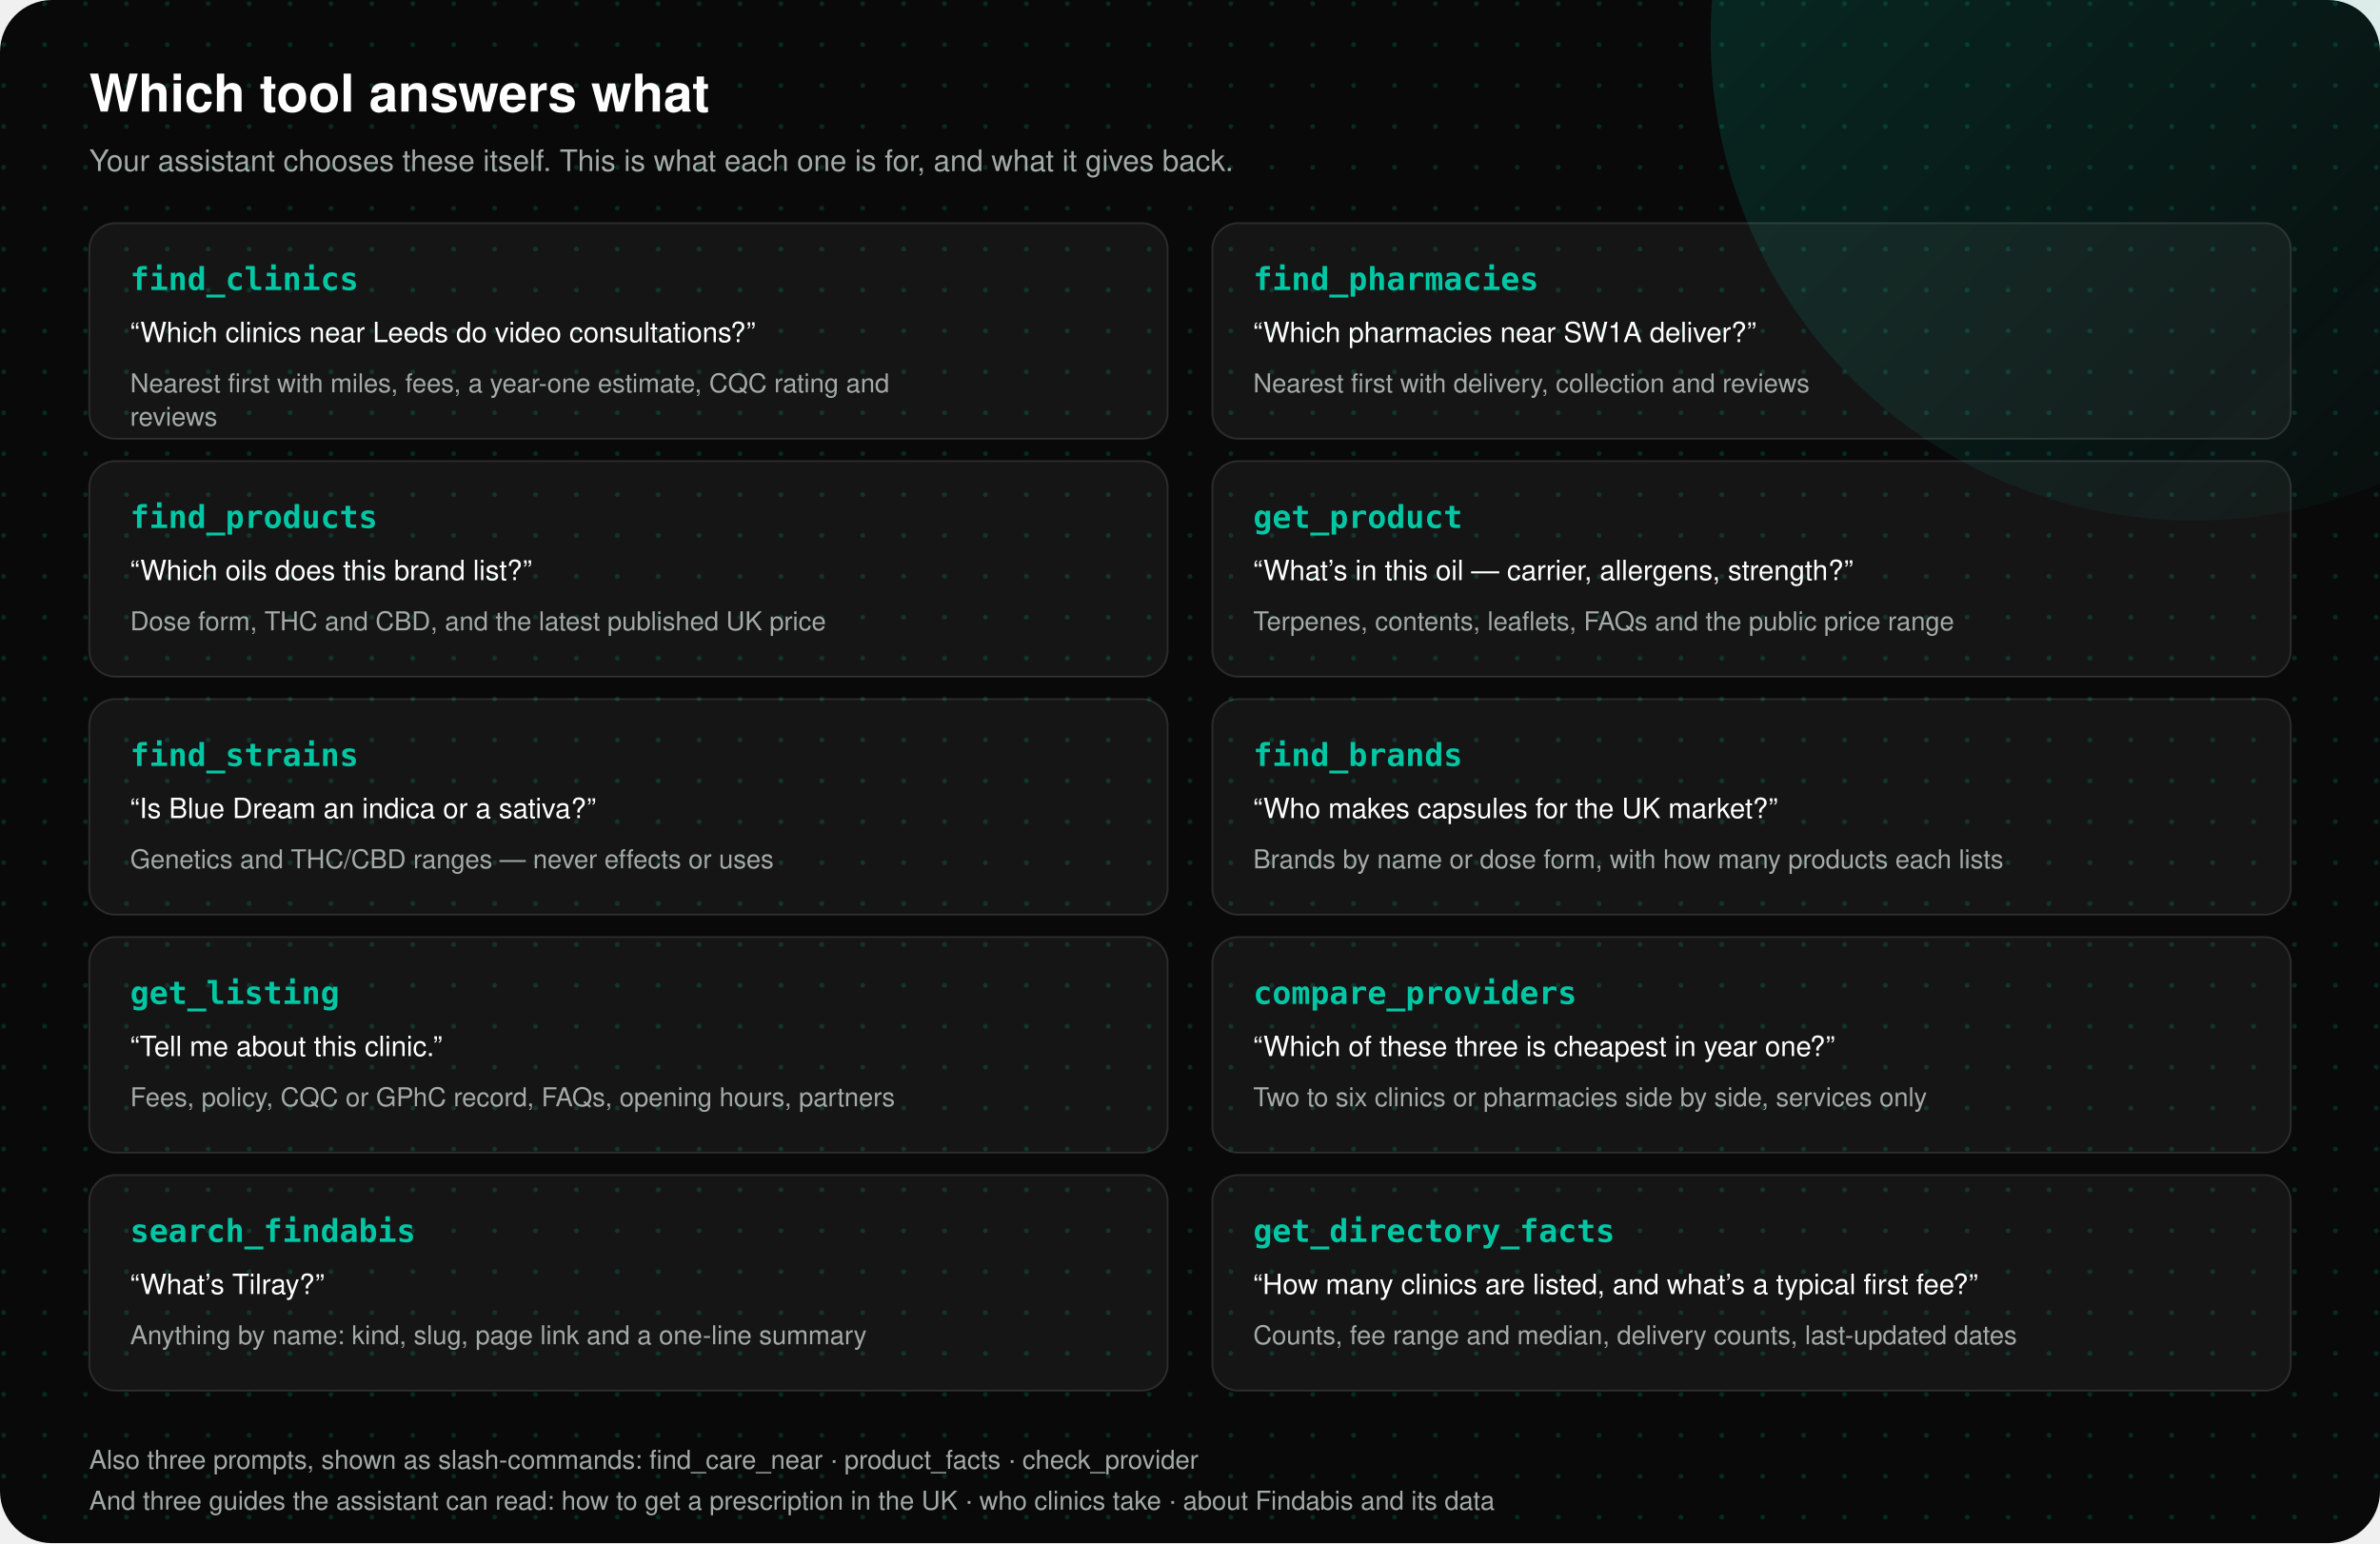
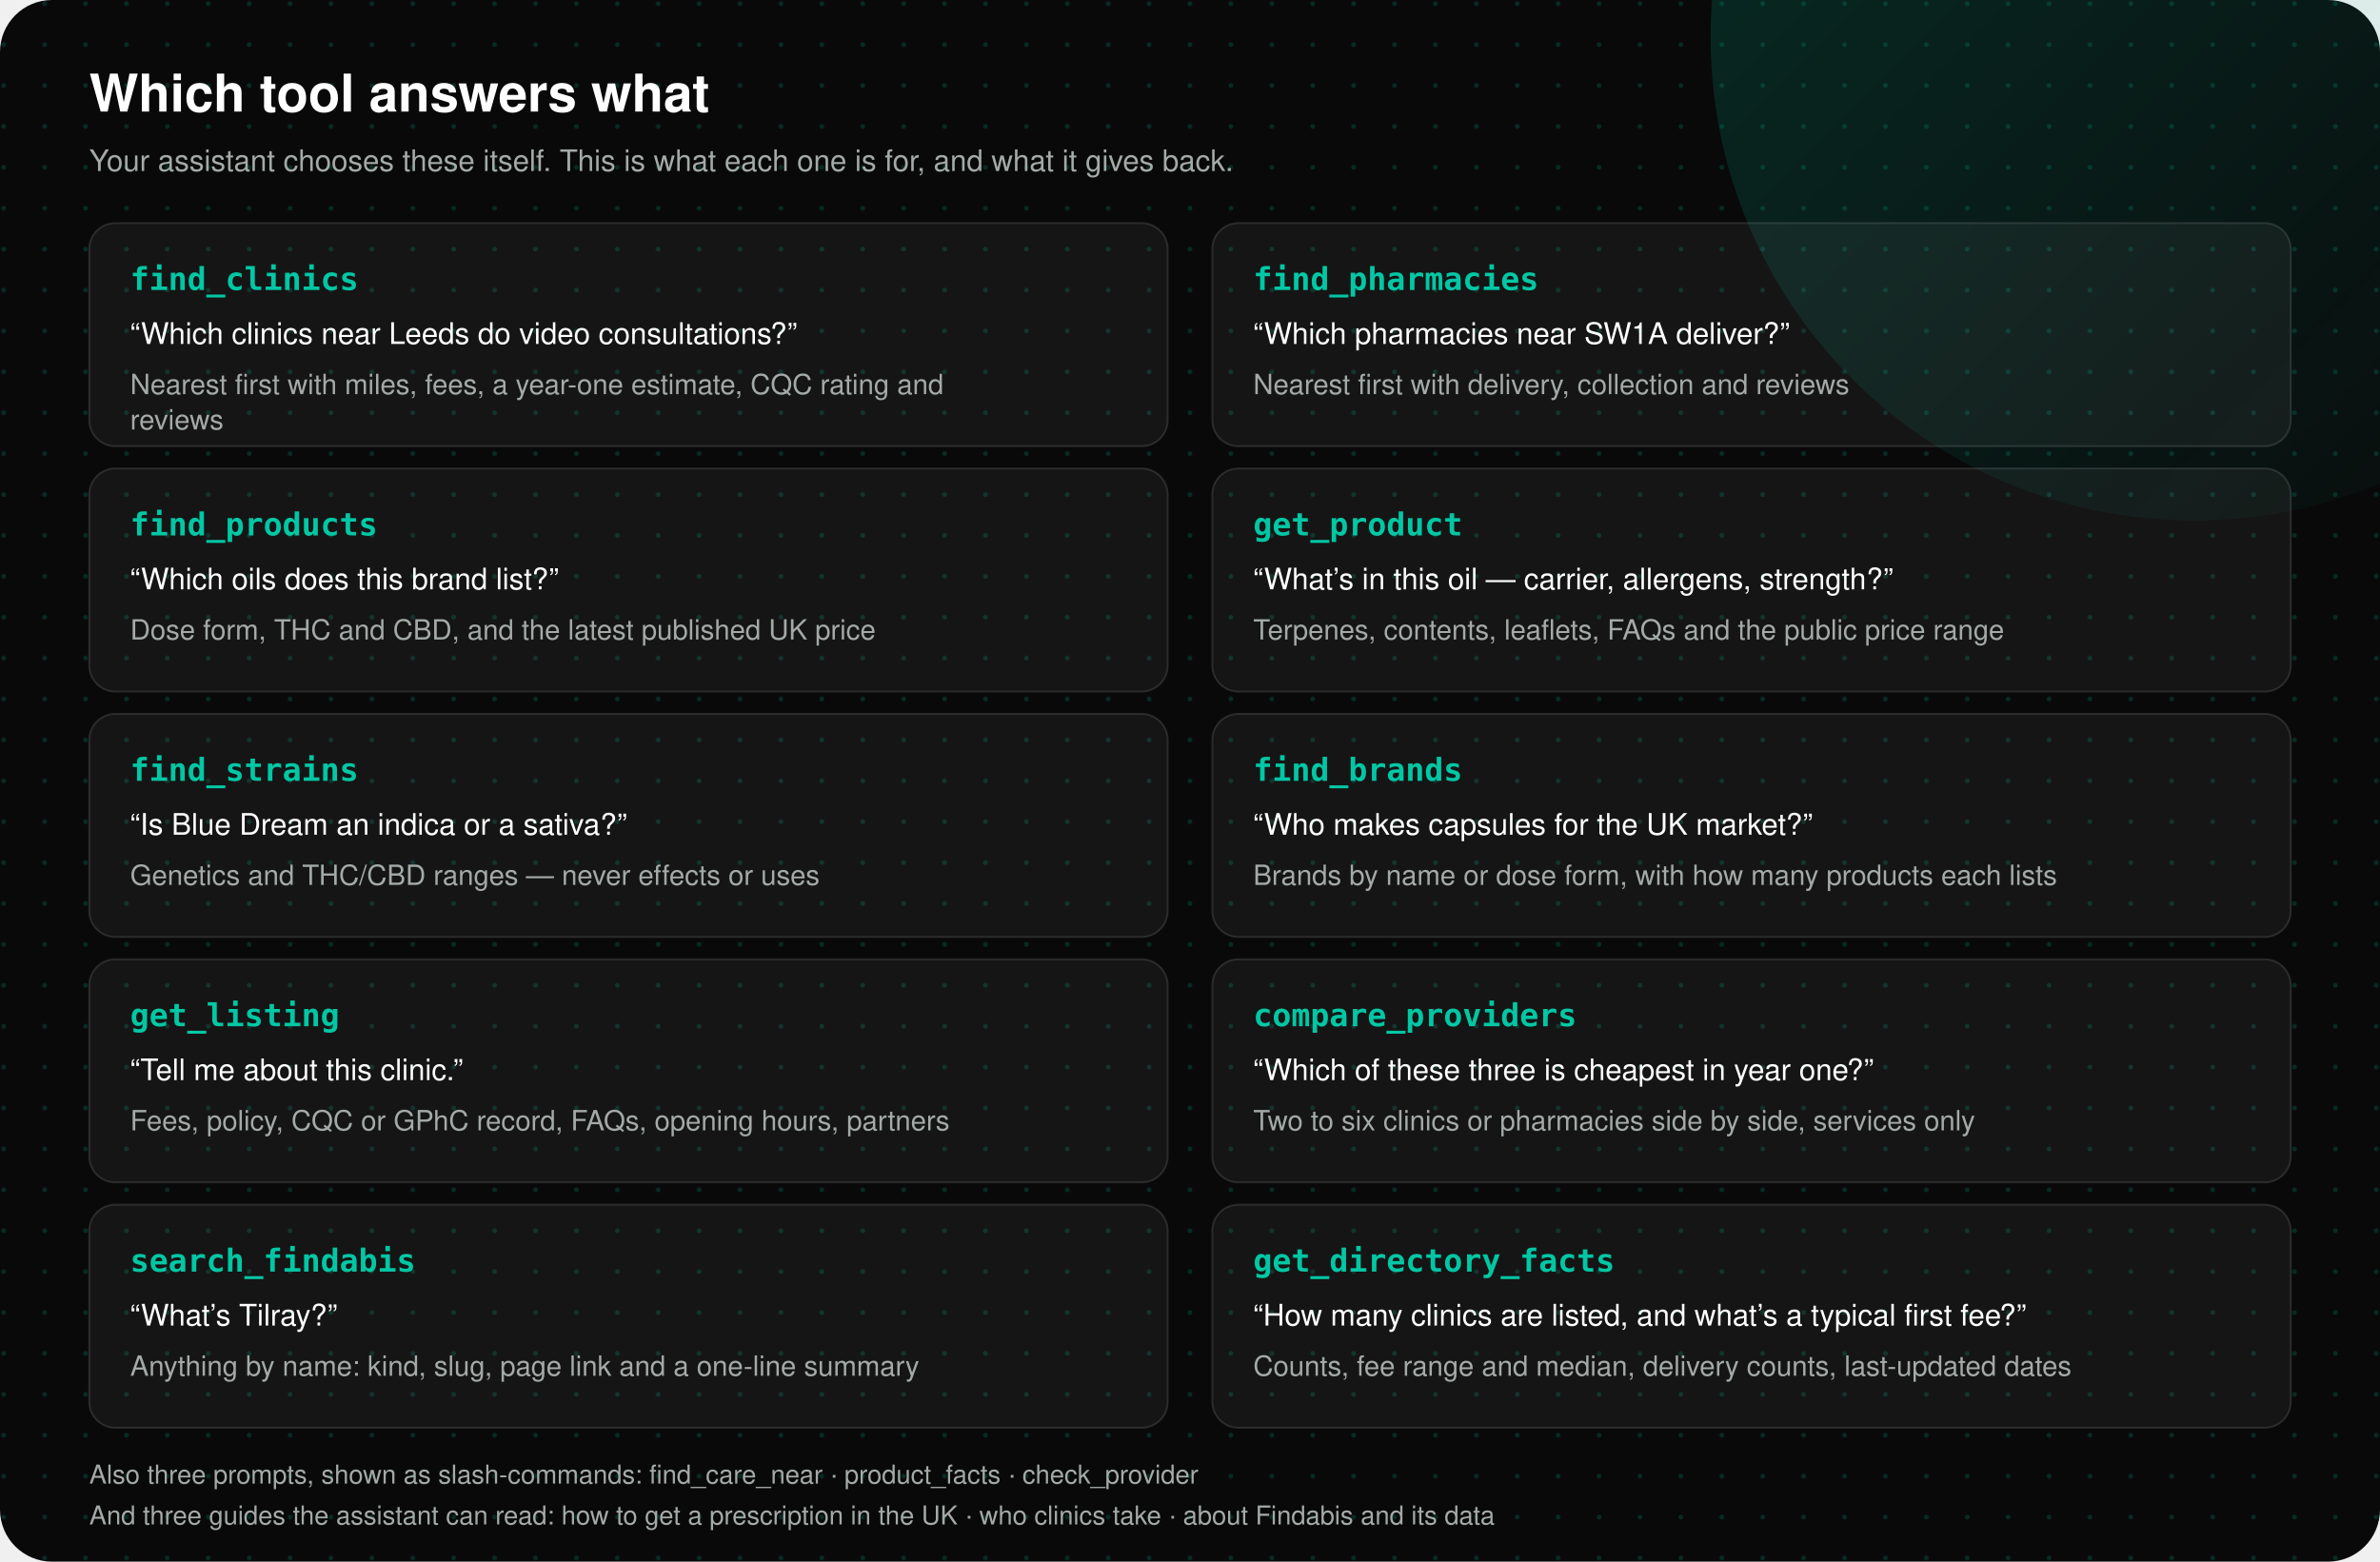
- <svg xmlns="http://www.w3.org/2000/svg" viewBox="0 0 1280 830" width="1280" height="830" role="img" aria-label="The ten Findabis tools, each with the question it answers and what it returns">
+ <svg xmlns="http://www.w3.org/2000/svg" viewBox="0 0 1280 840" width="1280" height="840" role="img" aria-label="The ten Findabis tools, each with the question it answers and what it returns">
  <defs>
    <linearGradient gradientUnits="userSpaceOnUse" id="gem0" x1="7" x2="11" y1="15.5" y2="12">
      <stop stop-color="#08B962" />
      <stop offset="1" stop-color="#08B962" stop-opacity="0" />
    </linearGradient>
    <linearGradient gradientUnits="userSpaceOnUse" id="gem1" x1="8" x2="11.5" y1="5.5" y2="11">
      <stop stop-color="#F94543" />
      <stop offset="1" stop-color="#F94543" stop-opacity="0" />
    </linearGradient>
    <linearGradient gradientUnits="userSpaceOnUse" id="gem2" x1="3.5" x2="17.5" y1="13.5" y2="12">
      <stop stop-color="#FABC12" />
      <stop offset=".46" stop-color="#FABC12" stop-opacity="0" />
    </linearGradient>
    <symbol id="claude" viewBox="0 0 24 24">
      <path d="M4.709 15.955l4.72-2.647.08-.23-.08-.128H9.2l-.79-.048-2.698-.073-2.339-.097-2.266-.122-.571-.121L0 11.784l.055-.352.48-.321.686.06 1.52.103 2.278.158 1.652.097 2.449.255h.389l.055-.157-.134-.098-.103-.097-2.358-1.596-2.552-1.688-1.336-.972-.724-.491-.364-.462-.158-1.008.656-.722.881.06.225.061.893.686 1.908 1.476 2.491 1.833.365.304.145-.103.019-.073-.164-.274-1.355-2.446-1.446-2.49-.644-1.032-.17-.619a2.97 2.97 0 01-.104-.729L6.283.134 6.696 0l.996.134.42.364.62 1.414 1.002 2.229 1.555 3.03.456.898.243.832.091.255h.158V9.01l.128-1.706.237-2.095.23-2.695.08-.76.376-.91.747-.492.584.28.48.685-.067.444-.286 1.851-.559 2.903-.364 1.942h.212l.243-.242.985-1.306 1.652-2.064.73-.82.85-.904.547-.431h1.033l.76 1.129-.34 1.166-1.064 1.347-.881 1.142-1.264 1.7-.79 1.36.073.11.188-.02 2.856-.606 1.543-.28 1.841-.315.833.388.091.395-.328.807-1.969.486-2.309.462-3.439.813-.042.03.049.061 1.549.146.662.036h1.622l3.02.225.79.522.474.638-.079.485-1.215.62-1.64-.389-3.829-.91-1.312-.329h-.182v.11l1.093 1.068 2.006 1.81 2.509 2.33.127.578-.322.455-.34-.049-2.205-1.657-.851-.747-1.926-1.62h-.128v.17l.444.649 2.345 3.521.122 1.08-.17.353-.608.213-.668-.122-1.374-1.925-1.415-2.167-1.143-1.943-.14.08-.674 7.254-.316.37-.729.28-.607-.461-.322-.747.322-1.476.389-1.924.315-1.53.286-1.9.17-.632-.012-.042-.14.018-1.434 1.967-2.18 2.945-1.726 1.845-.414.164-.717-.37.067-.662.401-.589 2.388-3.036 1.44-1.882.93-1.086-.006-.158h-.055L4.132 18.56l-1.13.146-.487-.456.061-.746.231-.243 1.908-1.312-.006.006z" fill="#D97757" />
    </symbol>
    <symbol id="openai" viewBox="0 0 24 24">
      <g fill-rule="evenodd">
        <path d="M9.205 8.658v-2.26c0-.19.072-.333.238-.428l4.543-2.616c.619-.357 1.356-.523 2.117-.523 2.854 0 4.662 2.212 4.662 4.566 0 .167 0 .357-.024.547l-4.71-2.759a.797.797 0 00-.856 0l-5.97 3.473zm10.609 8.8V12.06c0-.333-.143-.57-.429-.737l-5.97-3.473 1.95-1.118a.433.433 0 01.476 0l4.543 2.617c1.309.76 2.189 2.378 2.189 3.948 0 1.808-1.07 3.473-2.76 4.163zM7.802 12.703l-1.95-1.142c-.167-.095-.239-.238-.239-.428V5.899c0-2.545 1.95-4.472 4.591-4.472 1 0 1.927.333 2.712.928L8.23 5.067c-.285.166-.428.404-.428.737v6.898zM12 15.128l-2.795-1.57v-3.33L12 8.658l2.795 1.57v3.33L12 15.128zm1.796 7.23c-1 0-1.927-.332-2.712-.927l4.686-2.712c.285-.166.428-.404.428-.737v-6.898l1.974 1.142c.167.095.238.238.238.428v5.233c0 2.545-1.974 4.472-4.614 4.472zm-5.637-5.303l-4.544-2.617c-1.308-.761-2.188-2.378-2.188-3.948A4.482 4.482 0 014.21 6.327v5.423c0 .333.143.571.428.738l5.947 3.449-1.95 1.118a.432.432 0 01-.476 0zm-.262 3.9c-2.688 0-4.662-2.021-4.662-4.519 0-.19.024-.38.047-.57l4.686 2.71c.286.167.571.167.856 0l5.97-3.448v2.26c0 .19-.07.333-.237.428l-4.543 2.616c-.619.357-1.356.523-2.117.523zm5.899 2.83a5.947 5.947 0 005.827-4.756C22.287 18.339 24 15.84 24 13.296c0-1.665-.713-3.282-1.998-4.448.119-.5.19-.999.19-1.498 0-3.401-2.759-5.947-5.946-5.947-.642 0-1.26.095-1.88.31A5.962 5.962 0 0010.205 0a5.947 5.947 0 00-5.827 4.757C1.713 5.447 0 7.945 0 10.49c0 1.666.713 3.283 1.998 4.448-.119.5-.19 1-.19 1.499 0 3.401 2.759 5.946 5.946 5.946.642 0 1.26-.095 1.88-.309a5.96 5.96 0 004.162 1.713z" />
      </g>
    </symbol>
    <symbol id="gemini" viewBox="0 0 24 24">
      <path d="M20.616 10.835a14.147 14.147 0 01-4.45-3.001 14.111 14.111 0 01-3.678-6.452.503.503 0 00-.975 0 14.134 14.134 0 01-3.679 6.452 14.155 14.155 0 01-4.45 3.001c-.65.28-1.318.505-2.002.678a.502.502 0 000 .975c.684.172 1.35.397 2.002.677a14.147 14.147 0 014.45 3.001 14.112 14.112 0 013.679 6.453.502.502 0 00.975 0c.172-.685.397-1.351.677-2.003a14.145 14.145 0 013.001-4.45 14.113 14.113 0 016.453-3.678.503.503 0 000-.975 13.245 13.245 0 01-2.003-.678z" fill="#3186FF" />
      <path d="M20.616 10.835a14.147 14.147 0 01-4.45-3.001 14.111 14.111 0 01-3.678-6.452.503.503 0 00-.975 0 14.134 14.134 0 01-3.679 6.452 14.155 14.155 0 01-4.45 3.001c-.65.28-1.318.505-2.002.678a.502.502 0 000 .975c.684.172 1.35.397 2.002.677a14.147 14.147 0 014.45 3.001 14.112 14.112 0 013.679 6.453.502.502 0 00.975 0c.172-.685.397-1.351.677-2.003a14.145 14.145 0 013.001-4.45 14.113 14.113 0 016.453-3.678.503.503 0 000-.975 13.245 13.245 0 01-2.003-.678z" fill="url(#gem0)" />
      <path d="M20.616 10.835a14.147 14.147 0 01-4.45-3.001 14.111 14.111 0 01-3.678-6.452.503.503 0 00-.975 0 14.134 14.134 0 01-3.679 6.452 14.155 14.155 0 01-4.45 3.001c-.65.28-1.318.505-2.002.678a.502.502 0 000 .975c.684.172 1.35.397 2.002.677a14.147 14.147 0 014.45 3.001 14.112 14.112 0 013.679 6.453.502.502 0 00.975 0c.172-.685.397-1.351.677-2.003a14.145 14.145 0 013.001-4.45 14.113 14.113 0 016.453-3.678.503.503 0 000-.975 13.245 13.245 0 01-2.003-.678z" fill="url(#gem1)" />
      <path d="M20.616 10.835a14.147 14.147 0 01-4.45-3.001 14.111 14.111 0 01-3.678-6.452.503.503 0 00-.975 0 14.134 14.134 0 01-3.679 6.452 14.155 14.155 0 01-4.45 3.001c-.65.28-1.318.505-2.002.678a.502.502 0 000 .975c.684.172 1.35.397 2.002.677a14.147 14.147 0 014.45 3.001 14.112 14.112 0 013.679 6.453.502.502 0 00.975 0c.172-.685.397-1.351.677-2.003a14.145 14.145 0 013.001-4.45 14.113 14.113 0 016.453-3.678.503.503 0 000-.975 13.245 13.245 0 01-2.003-.678z" fill="url(#gem2)" />
    </symbol>
    <symbol id="copilot" viewBox="0 0 24 24">
      <g fill-rule="evenodd">
        <path d="M19.245 5.364c1.322 1.36 1.877 3.216 2.11 5.817.622 0 1.2.135 1.592.654l.73.964c.21.278.323.61.323.955v2.62c0 .339-.173.669-.453.868C20.239 19.602 16.157 21.5 12 21.5c-4.6 0-9.205-2.583-11.547-4.258-.28-.2-.452-.53-.453-.868v-2.62c0-.345.113-.679.321-.956l.73-.963c.392-.517.974-.654 1.593-.654l.029-.297c.25-2.446.81-4.213 2.082-5.52 2.461-2.54 5.71-2.851 7.146-2.864h.198c1.436.013 4.685.323 7.146 2.864zm-7.244 4.328c-.284 0-.613.016-.962.05-.123.447-.305.85-.57 1.108-1.05 1.023-2.316 1.18-2.994 1.18-.638 0-1.306-.13-1.851-.464-.516.165-1.012.403-1.044.996a65.882 65.882 0 00-.063 2.884l-.002.48c-.002.563-.005 1.126-.013 1.69.002.326.204.63.51.765 2.482 1.102 4.83 1.657 6.99 1.657 2.156 0 4.504-.555 6.985-1.657a.854.854 0 00.51-.766c.03-1.682.006-3.372-.076-5.053-.031-.596-.528-.83-1.046-.996-.546.333-1.212.464-1.85.464-.677 0-1.942-.157-2.993-1.18-.266-.258-.447-.661-.57-1.108-.32-.032-.64-.049-.96-.05zm-2.525 4.013c.539 0 .976.426.976.95v1.753c0 .525-.437.95-.976.95a.964.964 0 01-.976-.95v-1.752c0-.525.437-.951.976-.951zm5 0c.539 0 .976.426.976.95v1.753c0 .525-.437.95-.976.95a.964.964 0 01-.976-.95v-1.752c0-.525.437-.951.976-.951zM7.635 5.087c-1.05.102-1.935.438-2.385.906-.975 1.037-.765 3.668-.21 4.224.405.394 1.17.657 1.995.657h.09c.649-.013 1.785-.176 2.73-1.11.435-.41.705-1.433.675-2.47-.03-.834-.27-1.52-.63-1.813-.39-.336-1.275-.482-2.265-.394zm6.465.394c-.36.292-.6.98-.63 1.813-.03 1.037.24 2.06.675 2.47.968.957 2.136 1.104 2.776 1.11h.044c.825 0 1.59-.263 1.995-.657.555-.556.765-3.187-.21-4.224-.45-.468-1.335-.804-2.385-.906-.99-.088-1.875.058-2.265.394zM12 7.615c-.24 0-.525.015-.84.044.03.16.045.336.06.526l-.001.159a2.94 2.94 0 01-.014.25c.225-.022.425-.027.612-.028h.366c.187 0 .387.006.612.028-.015-.146-.015-.277-.015-.409.015-.19.03-.365.06-.526a9.29 9.29 0 00-.84-.044z" />
      </g>
    </symbol>
    <symbol id="cursor" viewBox="0 0 24 24">
      <g fill-rule="evenodd">
        <path d="M22.106 5.68L12.5.135a.998.998 0 00-.998 0L1.893 5.68a.84.84 0 00-.419.726v11.186c0 .3.16.577.42.727l9.607 5.547a.999.999 0 00.998 0l9.608-5.547a.84.84 0 00.42-.727V6.407a.84.84 0 00-.42-.726zm-.603 1.176L12.228 22.92c-.063.108-.228.064-.228-.061V12.34a.59.59 0 00-.295-.51l-9.11-5.26c-.107-.062-.063-.228.062-.228h18.55c.264 0 .428.286.296.514z" />
      </g>
    </symbol>
    <symbol id="mcp" viewBox="0 0 24 24">
      <g fill-rule="evenodd">
        <path d="M15.688 2.343a2.588 2.588 0 00-3.61 0l-9.626 9.44a.863.863 0 01-1.203 0 .823.823 0 010-1.18l9.626-9.44a4.313 4.313 0 016.016 0 4.116 4.116 0 011.204 3.54 4.3 4.3 0 013.609 1.18l.05.05a4.115 4.115 0 010 5.9l-8.706 8.537a.274.274 0 000 .393l1.788 1.754a.823.823 0 010 1.18.863.863 0 01-1.203 0l-1.788-1.753a1.92 1.92 0 010-2.754l8.706-8.538a2.47 2.47 0 000-3.54l-.05-.049a2.588 2.588 0 00-3.607-.003l-7.172 7.034-.002.002-.098.097a.863.863 0 01-1.204 0 .823.823 0 010-1.18l7.273-7.133a2.47 2.47 0 00-.003-3.537z" />
        <path d="M14.485 4.703a.823.823 0 000-1.18.863.863 0 00-1.204 0l-7.119 6.982a4.115 4.115 0 000 5.9 4.314 4.314 0 006.016 0l7.12-6.982a.823.823 0 000-1.18.863.863 0 00-1.204 0l-7.119 6.982a2.588 2.588 0 01-3.61 0 2.47 2.47 0 010-3.54l7.12-6.982z" />
      </g>
    </symbol>
    <symbol id="fb" viewBox="0 0 563.95 557.57">
      <path d="M534.72,557.57H29.23A29.24,29.24,0,0,1,3.15,515.14L255.89,16a29.24,29.24,0,0,1,52.16,0L560.8,515.14a29.24,29.24,0,0,1-26.08,42.43ZM76.79,499.12H487.16L282,93.93Z" />
      <rect x="186.25" y="274.42" width="58.47" height="271.33" transform="translate(-173.33 158.23) rotate(-29.35)" />
      <rect x="210.66" y="380.86" width="271.33" height="58.47" transform="translate(-180.88 510.94) rotate(-60.65)" />
    </symbol>
    <pattern id="dots" width="22" height="22" patternUnits="userSpaceOnUse">
      <circle cx="2" cy="2" r="1.3" fill="#01c7a4" fill-opacity=".18" />
    </pattern>
    <linearGradient id="glow" x1="0" y1="0" x2="1" y2="1">
      <stop offset="0" stop-color="#01c7a4" stop-opacity=".2" />
      <stop offset="1" stop-color="#01c7a4" stop-opacity="0" />
    </linearGradient>
    <marker id="arr" viewBox="0 0 10 10" refX="9" refY="5" markerWidth="7" markerHeight="7" orient="auto">
      <path d="M0 0L10 5L0 10z" fill="#ffffff" fill-opacity="0.58" />
    </marker>
    <marker id="arrT" viewBox="0 0 10 10" refX="9" refY="5" markerWidth="7" markerHeight="7" orient="auto">
      <path d="M0 0L10 5L0 10z" fill="#01c7a4" />
    </marker>
  </defs>
-   <rect width="1280" height="830" rx="28" fill="#090909" />
-   <rect width="1280" height="830" rx="28" fill="url(#dots)" />
+   <rect width="1280" height="840" rx="28" fill="#090909" />
+   <rect width="1280" height="840" rx="28" fill="url(#dots)" />
  <circle cx="1180" cy="20" r="260" fill="url(#glow)" />
  <text x="48" y="60" font-size="28" fill="#ffffff" text-anchor="start" font-family="-apple-system,'Segoe UI',Helvetica,Arial,sans-serif" font-weight="700">Which tool answers what</text>
  <text x="48" y="92" font-size="16" fill="#a3aaa7" text-anchor="start" font-family="-apple-system,'Segoe UI',Helvetica,Arial,sans-serif">Your assistant chooses these itself. This is what each one is for, and what it gives back.</text>
-   <rect x="48" y="120" width="580" height="116" rx="14" fill="#ffffff" fill-opacity="0.05" stroke="#ffffff" stroke-width="1" stroke-opacity="0.12" />
+   <rect x="48" y="120" width="580" height="120" rx="14" fill="#ffffff" fill-opacity="0.05" stroke="#ffffff" stroke-width="1" stroke-opacity="0.12" />
  <text x="70" y="156" font-size="17" fill="#01c7a4" text-anchor="start" font-family="ui-monospace,SFMono-Regular,Menlo,Consolas,monospace" font-weight="700">find_clinics</text>
-   <text x="70" y="184" font-size="15" fill="#ffffff" text-anchor="start" font-family="-apple-system,'Segoe UI',Helvetica,Arial,sans-serif">“Which clinics near Leeds do video consultations?”</text>
-   <text x="70" y="211" font-size="14" fill="#a3aaa7" text-anchor="start" font-family="-apple-system,'Segoe UI',Helvetica,Arial,sans-serif">Nearest first with miles, fees, a year-one estimate, CQC rating and</text>
-   <text x="70" y="229" font-size="14" fill="#a3aaa7" text-anchor="start" font-family="-apple-system,'Segoe UI',Helvetica,Arial,sans-serif">reviews</text>
-   <rect x="652" y="120" width="580" height="116" rx="14" fill="#ffffff" fill-opacity="0.05" stroke="#ffffff" stroke-width="1" stroke-opacity="0.12" />
+   <text x="70" y="185" font-size="16" fill="#ffffff" text-anchor="start" font-family="-apple-system,'Segoe UI',Helvetica,Arial,sans-serif">“Which clinics near Leeds do video consultations?”</text>
+   <text x="70" y="212" font-size="15" fill="#a3aaa7" text-anchor="start" font-family="-apple-system,'Segoe UI',Helvetica,Arial,sans-serif">Nearest first with miles, fees, a year-one estimate, CQC rating and</text>
+   <text x="70" y="231" font-size="15" fill="#a3aaa7" text-anchor="start" font-family="-apple-system,'Segoe UI',Helvetica,Arial,sans-serif">reviews</text>
+   <rect x="652" y="120" width="580" height="120" rx="14" fill="#ffffff" fill-opacity="0.05" stroke="#ffffff" stroke-width="1" stroke-opacity="0.12" />
  <text x="674" y="156" font-size="17" fill="#01c7a4" text-anchor="start" font-family="ui-monospace,SFMono-Regular,Menlo,Consolas,monospace" font-weight="700">find_pharmacies</text>
-   <text x="674" y="184" font-size="15" fill="#ffffff" text-anchor="start" font-family="-apple-system,'Segoe UI',Helvetica,Arial,sans-serif">“Which pharmacies near SW1A deliver?”</text>
-   <text x="674" y="211" font-size="14" fill="#a3aaa7" text-anchor="start" font-family="-apple-system,'Segoe UI',Helvetica,Arial,sans-serif">Nearest first with delivery, collection and reviews</text>
-   <rect x="48" y="248" width="580" height="116" rx="14" fill="#ffffff" fill-opacity="0.05" stroke="#ffffff" stroke-width="1" stroke-opacity="0.12" />
-   <text x="70" y="284" font-size="17" fill="#01c7a4" text-anchor="start" font-family="ui-monospace,SFMono-Regular,Menlo,Consolas,monospace" font-weight="700">find_products</text>
-   <text x="70" y="312" font-size="15" fill="#ffffff" text-anchor="start" font-family="-apple-system,'Segoe UI',Helvetica,Arial,sans-serif">“Which oils does this brand list?”</text>
-   <text x="70" y="339" font-size="14" fill="#a3aaa7" text-anchor="start" font-family="-apple-system,'Segoe UI',Helvetica,Arial,sans-serif">Dose form, THC and CBD, and the latest published UK price</text>
-   <rect x="652" y="248" width="580" height="116" rx="14" fill="#ffffff" fill-opacity="0.05" stroke="#ffffff" stroke-width="1" stroke-opacity="0.12" />
-   <text x="674" y="284" font-size="17" fill="#01c7a4" text-anchor="start" font-family="ui-monospace,SFMono-Regular,Menlo,Consolas,monospace" font-weight="700">get_product</text>
-   <text x="674" y="312" font-size="15" fill="#ffffff" text-anchor="start" font-family="-apple-system,'Segoe UI',Helvetica,Arial,sans-serif">“What’s in this oil — carrier, allergens, strength?”</text>
-   <text x="674" y="339" font-size="14" fill="#a3aaa7" text-anchor="start" font-family="-apple-system,'Segoe UI',Helvetica,Arial,sans-serif">Terpenes, contents, leaflets, FAQs and the public price range</text>
-   <rect x="48" y="376" width="580" height="116" rx="14" fill="#ffffff" fill-opacity="0.05" stroke="#ffffff" stroke-width="1" stroke-opacity="0.12" />
-   <text x="70" y="412" font-size="17" fill="#01c7a4" text-anchor="start" font-family="ui-monospace,SFMono-Regular,Menlo,Consolas,monospace" font-weight="700">find_strains</text>
-   <text x="70" y="440" font-size="15" fill="#ffffff" text-anchor="start" font-family="-apple-system,'Segoe UI',Helvetica,Arial,sans-serif">“Is Blue Dream an indica or a sativa?”</text>
-   <text x="70" y="467" font-size="14" fill="#a3aaa7" text-anchor="start" font-family="-apple-system,'Segoe UI',Helvetica,Arial,sans-serif">Genetics and THC/CBD ranges — never effects or uses</text>
-   <rect x="652" y="376" width="580" height="116" rx="14" fill="#ffffff" fill-opacity="0.05" stroke="#ffffff" stroke-width="1" stroke-opacity="0.12" />
-   <text x="674" y="412" font-size="17" fill="#01c7a4" text-anchor="start" font-family="ui-monospace,SFMono-Regular,Menlo,Consolas,monospace" font-weight="700">find_brands</text>
-   <text x="674" y="440" font-size="15" fill="#ffffff" text-anchor="start" font-family="-apple-system,'Segoe UI',Helvetica,Arial,sans-serif">“Who makes capsules for the UK market?”</text>
-   <text x="674" y="467" font-size="14" fill="#a3aaa7" text-anchor="start" font-family="-apple-system,'Segoe UI',Helvetica,Arial,sans-serif">Brands by name or dose form, with how many products each lists</text>
-   <rect x="48" y="504" width="580" height="116" rx="14" fill="#ffffff" fill-opacity="0.05" stroke="#ffffff" stroke-width="1" stroke-opacity="0.12" />
-   <text x="70" y="540" font-size="17" fill="#01c7a4" text-anchor="start" font-family="ui-monospace,SFMono-Regular,Menlo,Consolas,monospace" font-weight="700">get_listing</text>
-   <text x="70" y="568" font-size="15" fill="#ffffff" text-anchor="start" font-family="-apple-system,'Segoe UI',Helvetica,Arial,sans-serif">“Tell me about this clinic.”</text>
-   <text x="70" y="595" font-size="14" fill="#a3aaa7" text-anchor="start" font-family="-apple-system,'Segoe UI',Helvetica,Arial,sans-serif">Fees, policy, CQC or GPhC record, FAQs, opening hours, partners</text>
-   <rect x="652" y="504" width="580" height="116" rx="14" fill="#ffffff" fill-opacity="0.05" stroke="#ffffff" stroke-width="1" stroke-opacity="0.12" />
-   <text x="674" y="540" font-size="17" fill="#01c7a4" text-anchor="start" font-family="ui-monospace,SFMono-Regular,Menlo,Consolas,monospace" font-weight="700">compare_providers</text>
-   <text x="674" y="568" font-size="15" fill="#ffffff" text-anchor="start" font-family="-apple-system,'Segoe UI',Helvetica,Arial,sans-serif">“Which of these three is cheapest in year one?”</text>
-   <text x="674" y="595" font-size="14" fill="#a3aaa7" text-anchor="start" font-family="-apple-system,'Segoe UI',Helvetica,Arial,sans-serif">Two to six clinics or pharmacies side by side, services only</text>
-   <rect x="48" y="632" width="580" height="116" rx="14" fill="#ffffff" fill-opacity="0.05" stroke="#ffffff" stroke-width="1" stroke-opacity="0.12" />
-   <text x="70" y="668" font-size="17" fill="#01c7a4" text-anchor="start" font-family="ui-monospace,SFMono-Regular,Menlo,Consolas,monospace" font-weight="700">search_findabis</text>
-   <text x="70" y="696" font-size="15" fill="#ffffff" text-anchor="start" font-family="-apple-system,'Segoe UI',Helvetica,Arial,sans-serif">“What’s Tilray?”</text>
-   <text x="70" y="723" font-size="14" fill="#a3aaa7" text-anchor="start" font-family="-apple-system,'Segoe UI',Helvetica,Arial,sans-serif">Anything by name: kind, slug, page link and a one-line summary</text>
-   <rect x="652" y="632" width="580" height="116" rx="14" fill="#ffffff" fill-opacity="0.05" stroke="#ffffff" stroke-width="1" stroke-opacity="0.12" />
-   <text x="674" y="668" font-size="17" fill="#01c7a4" text-anchor="start" font-family="ui-monospace,SFMono-Regular,Menlo,Consolas,monospace" font-weight="700">get_directory_facts</text>
-   <text x="674" y="696" font-size="15" fill="#ffffff" text-anchor="start" font-family="-apple-system,'Segoe UI',Helvetica,Arial,sans-serif">“How many clinics are listed, and what’s a typical first fee?”</text>
-   <text x="674" y="723" font-size="14" fill="#a3aaa7" text-anchor="start" font-family="-apple-system,'Segoe UI',Helvetica,Arial,sans-serif">Counts, fee range and median, delivery counts, last-updated dates</text>
-   <text x="48" y="790" font-size="14" fill="#a3aaa7" text-anchor="start" font-family="-apple-system,'Segoe UI',Helvetica,Arial,sans-serif">Also three prompts, shown as slash-commands: find_care_near · product_facts · check_provider</text>
-   <text x="48" y="812" font-size="14" fill="#a3aaa7" text-anchor="start" font-family="-apple-system,'Segoe UI',Helvetica,Arial,sans-serif">And three guides the assistant can read: how to get a prescription in the UK · who clinics take · about Findabis and its data</text>
+   <text x="674" y="185" font-size="16" fill="#ffffff" text-anchor="start" font-family="-apple-system,'Segoe UI',Helvetica,Arial,sans-serif">“Which pharmacies near SW1A deliver?”</text>
+   <text x="674" y="212" font-size="15" fill="#a3aaa7" text-anchor="start" font-family="-apple-system,'Segoe UI',Helvetica,Arial,sans-serif">Nearest first with delivery, collection and reviews</text>
+   <rect x="48" y="252" width="580" height="120" rx="14" fill="#ffffff" fill-opacity="0.05" stroke="#ffffff" stroke-width="1" stroke-opacity="0.12" />
+   <text x="70" y="288" font-size="17" fill="#01c7a4" text-anchor="start" font-family="ui-monospace,SFMono-Regular,Menlo,Consolas,monospace" font-weight="700">find_products</text>
+   <text x="70" y="317" font-size="16" fill="#ffffff" text-anchor="start" font-family="-apple-system,'Segoe UI',Helvetica,Arial,sans-serif">“Which oils does this brand list?”</text>
+   <text x="70" y="344" font-size="15" fill="#a3aaa7" text-anchor="start" font-family="-apple-system,'Segoe UI',Helvetica,Arial,sans-serif">Dose form, THC and CBD, and the latest published UK price</text>
+   <rect x="652" y="252" width="580" height="120" rx="14" fill="#ffffff" fill-opacity="0.05" stroke="#ffffff" stroke-width="1" stroke-opacity="0.12" />
+   <text x="674" y="288" font-size="17" fill="#01c7a4" text-anchor="start" font-family="ui-monospace,SFMono-Regular,Menlo,Consolas,monospace" font-weight="700">get_product</text>
+   <text x="674" y="317" font-size="16" fill="#ffffff" text-anchor="start" font-family="-apple-system,'Segoe UI',Helvetica,Arial,sans-serif">“What’s in this oil — carrier, allergens, strength?”</text>
+   <text x="674" y="344" font-size="15" fill="#a3aaa7" text-anchor="start" font-family="-apple-system,'Segoe UI',Helvetica,Arial,sans-serif">Terpenes, contents, leaflets, FAQs and the public price range</text>
+   <rect x="48" y="384" width="580" height="120" rx="14" fill="#ffffff" fill-opacity="0.05" stroke="#ffffff" stroke-width="1" stroke-opacity="0.12" />
+   <text x="70" y="420" font-size="17" fill="#01c7a4" text-anchor="start" font-family="ui-monospace,SFMono-Regular,Menlo,Consolas,monospace" font-weight="700">find_strains</text>
+   <text x="70" y="449" font-size="16" fill="#ffffff" text-anchor="start" font-family="-apple-system,'Segoe UI',Helvetica,Arial,sans-serif">“Is Blue Dream an indica or a sativa?”</text>
+   <text x="70" y="476" font-size="15" fill="#a3aaa7" text-anchor="start" font-family="-apple-system,'Segoe UI',Helvetica,Arial,sans-serif">Genetics and THC/CBD ranges — never effects or uses</text>
+   <rect x="652" y="384" width="580" height="120" rx="14" fill="#ffffff" fill-opacity="0.05" stroke="#ffffff" stroke-width="1" stroke-opacity="0.12" />
+   <text x="674" y="420" font-size="17" fill="#01c7a4" text-anchor="start" font-family="ui-monospace,SFMono-Regular,Menlo,Consolas,monospace" font-weight="700">find_brands</text>
+   <text x="674" y="449" font-size="16" fill="#ffffff" text-anchor="start" font-family="-apple-system,'Segoe UI',Helvetica,Arial,sans-serif">“Who makes capsules for the UK market?”</text>
+   <text x="674" y="476" font-size="15" fill="#a3aaa7" text-anchor="start" font-family="-apple-system,'Segoe UI',Helvetica,Arial,sans-serif">Brands by name or dose form, with how many products each lists</text>
+   <rect x="48" y="516" width="580" height="120" rx="14" fill="#ffffff" fill-opacity="0.05" stroke="#ffffff" stroke-width="1" stroke-opacity="0.12" />
+   <text x="70" y="552" font-size="17" fill="#01c7a4" text-anchor="start" font-family="ui-monospace,SFMono-Regular,Menlo,Consolas,monospace" font-weight="700">get_listing</text>
+   <text x="70" y="581" font-size="16" fill="#ffffff" text-anchor="start" font-family="-apple-system,'Segoe UI',Helvetica,Arial,sans-serif">“Tell me about this clinic.”</text>
+   <text x="70" y="608" font-size="15" fill="#a3aaa7" text-anchor="start" font-family="-apple-system,'Segoe UI',Helvetica,Arial,sans-serif">Fees, policy, CQC or GPhC record, FAQs, opening hours, partners</text>
+   <rect x="652" y="516" width="580" height="120" rx="14" fill="#ffffff" fill-opacity="0.05" stroke="#ffffff" stroke-width="1" stroke-opacity="0.12" />
+   <text x="674" y="552" font-size="17" fill="#01c7a4" text-anchor="start" font-family="ui-monospace,SFMono-Regular,Menlo,Consolas,monospace" font-weight="700">compare_providers</text>
+   <text x="674" y="581" font-size="16" fill="#ffffff" text-anchor="start" font-family="-apple-system,'Segoe UI',Helvetica,Arial,sans-serif">“Which of these three is cheapest in year one?”</text>
+   <text x="674" y="608" font-size="15" fill="#a3aaa7" text-anchor="start" font-family="-apple-system,'Segoe UI',Helvetica,Arial,sans-serif">Two to six clinics or pharmacies side by side, services only</text>
+   <rect x="48" y="648" width="580" height="120" rx="14" fill="#ffffff" fill-opacity="0.05" stroke="#ffffff" stroke-width="1" stroke-opacity="0.12" />
+   <text x="70" y="684" font-size="17" fill="#01c7a4" text-anchor="start" font-family="ui-monospace,SFMono-Regular,Menlo,Consolas,monospace" font-weight="700">search_findabis</text>
+   <text x="70" y="713" font-size="16" fill="#ffffff" text-anchor="start" font-family="-apple-system,'Segoe UI',Helvetica,Arial,sans-serif">“What’s Tilray?”</text>
+   <text x="70" y="740" font-size="15" fill="#a3aaa7" text-anchor="start" font-family="-apple-system,'Segoe UI',Helvetica,Arial,sans-serif">Anything by name: kind, slug, page link and a one-line summary</text>
+   <rect x="652" y="648" width="580" height="120" rx="14" fill="#ffffff" fill-opacity="0.05" stroke="#ffffff" stroke-width="1" stroke-opacity="0.12" />
+   <text x="674" y="684" font-size="17" fill="#01c7a4" text-anchor="start" font-family="ui-monospace,SFMono-Regular,Menlo,Consolas,monospace" font-weight="700">get_directory_facts</text>
+   <text x="674" y="713" font-size="16" fill="#ffffff" text-anchor="start" font-family="-apple-system,'Segoe UI',Helvetica,Arial,sans-serif">“How many clinics are listed, and what’s a typical first fee?”</text>
+   <text x="674" y="740" font-size="15" fill="#a3aaa7" text-anchor="start" font-family="-apple-system,'Segoe UI',Helvetica,Arial,sans-serif">Counts, fee range and median, delivery counts, last-updated dates</text>
+   <text x="48" y="798" font-size="14" fill="#a3aaa7" text-anchor="start" font-family="-apple-system,'Segoe UI',Helvetica,Arial,sans-serif">Also three prompts, shown as slash-commands: find_care_near · product_facts · check_provider</text>
+   <text x="48" y="820" font-size="14" fill="#a3aaa7" text-anchor="start" font-family="-apple-system,'Segoe UI',Helvetica,Arial,sans-serif">And three guides the assistant can read: how to get a prescription in the UK · who clinics take · about Findabis and its data</text>
</svg>
